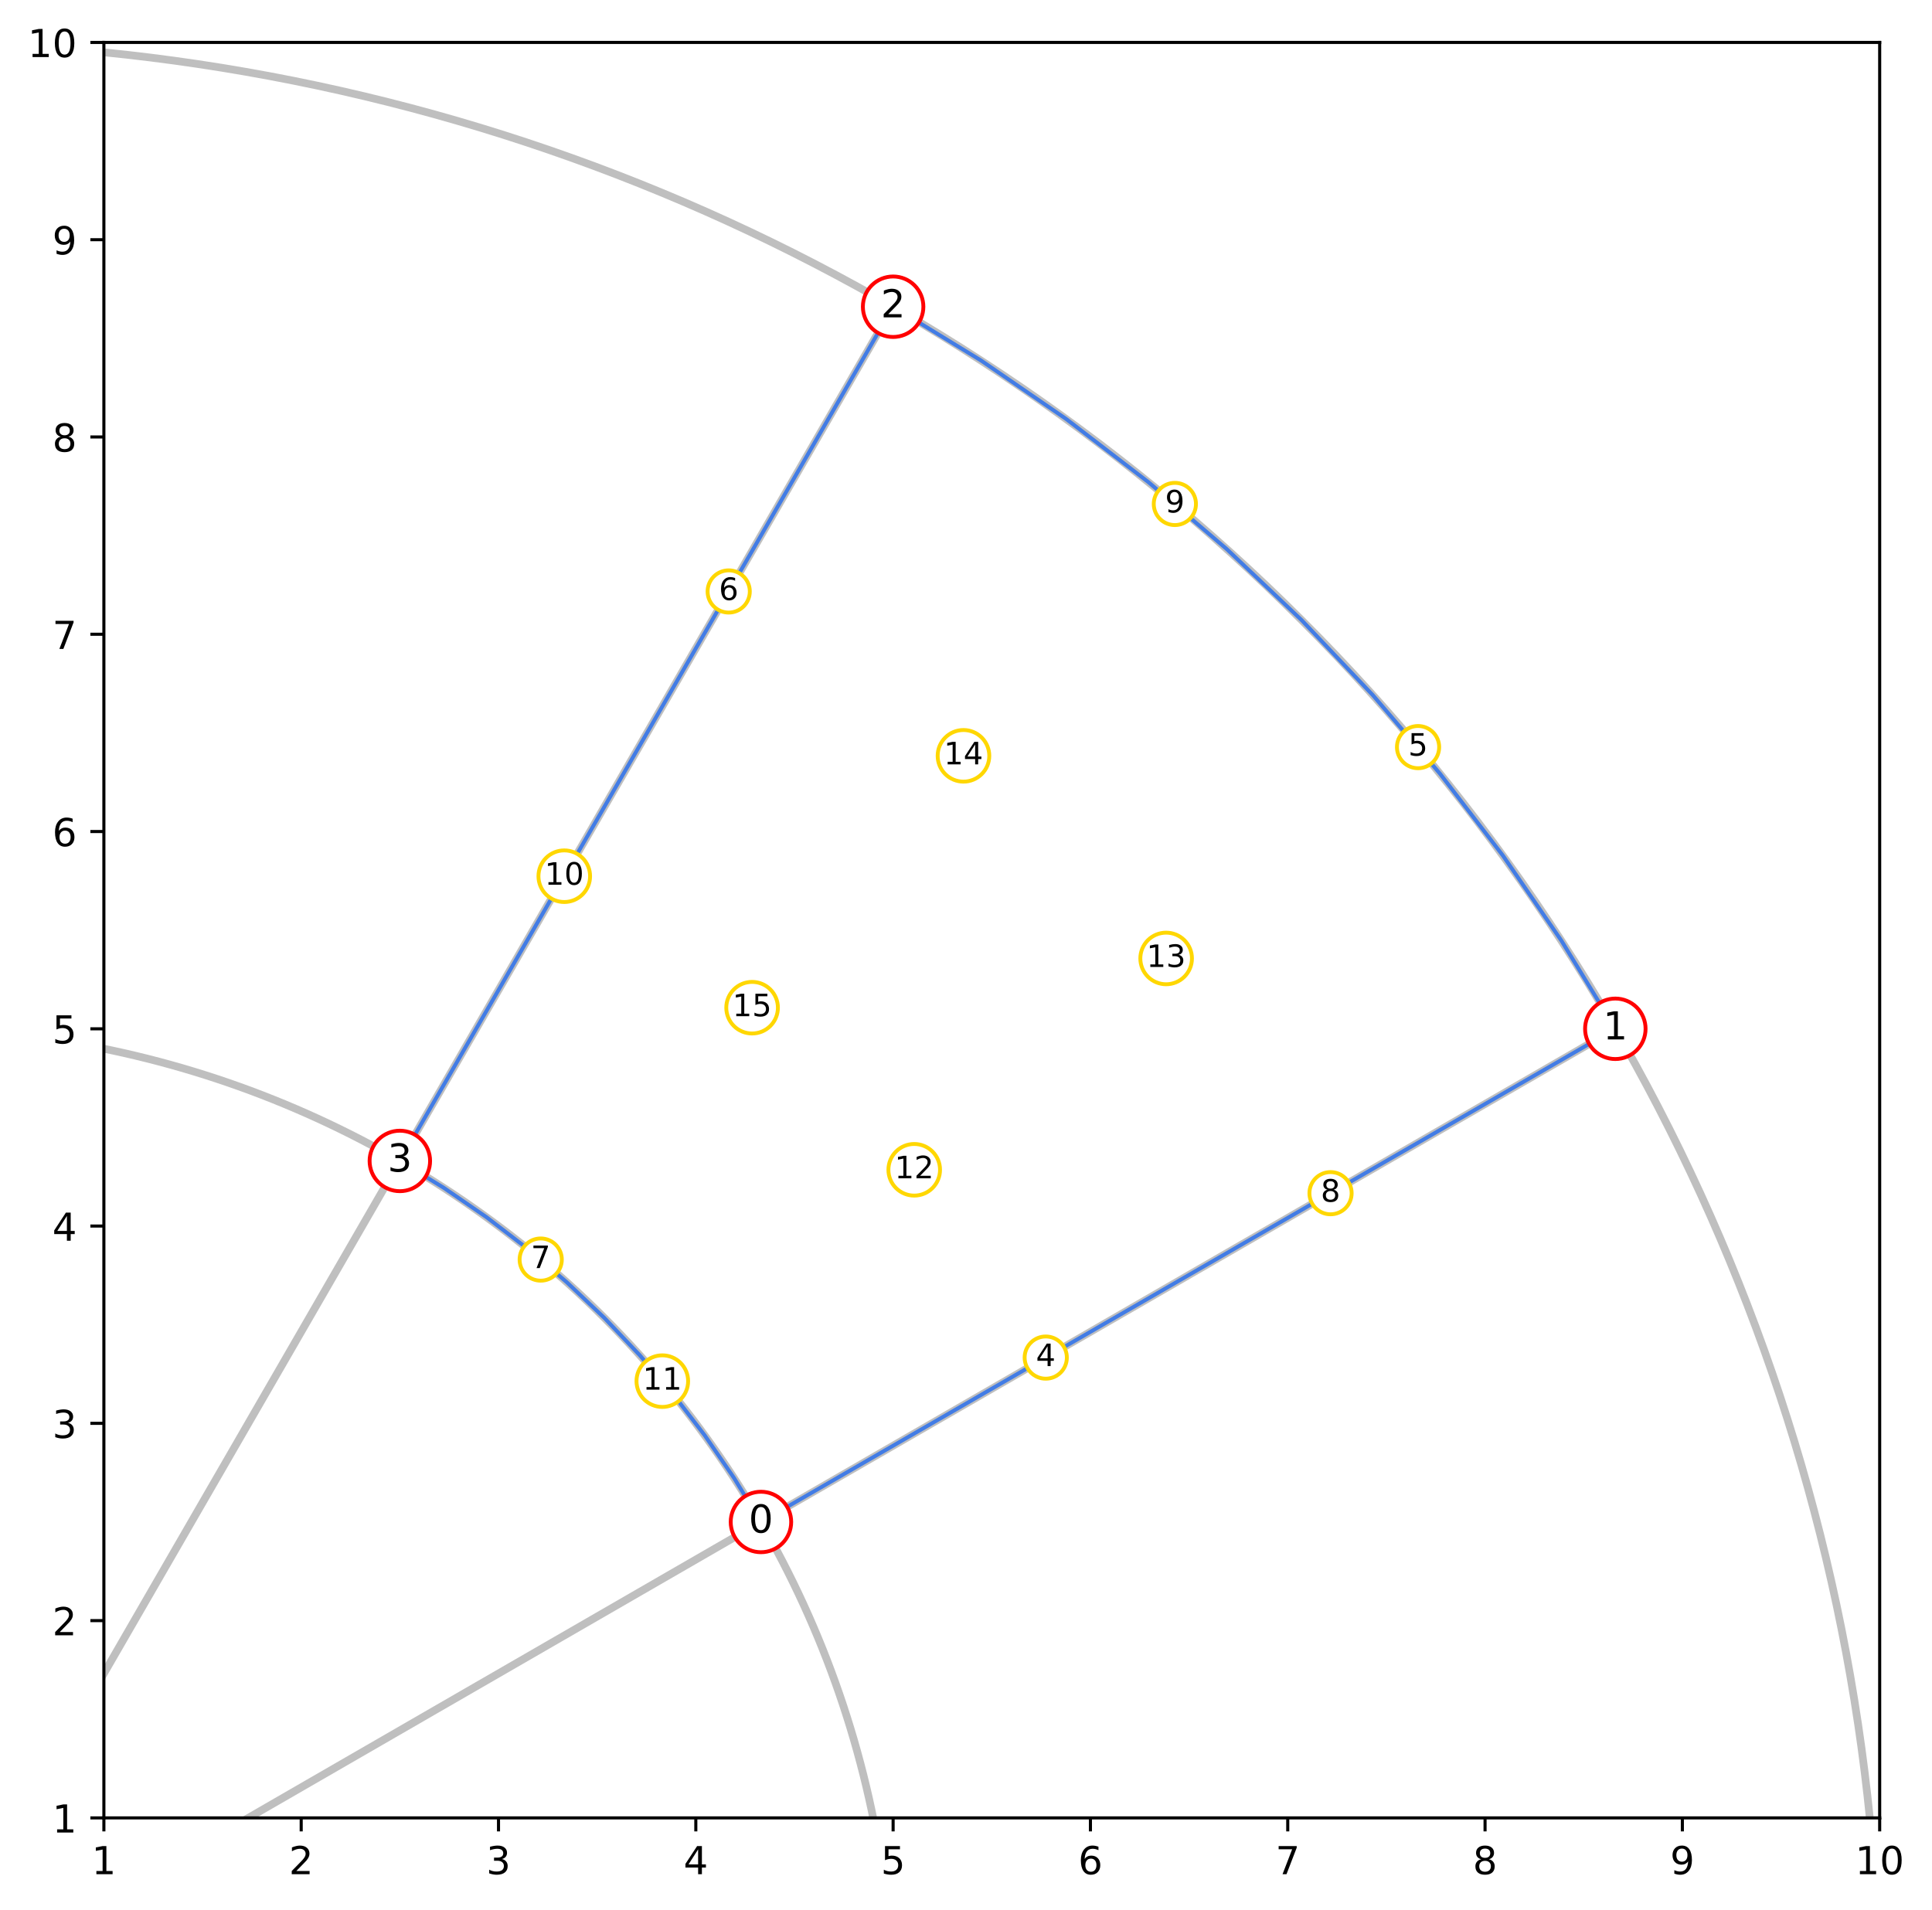
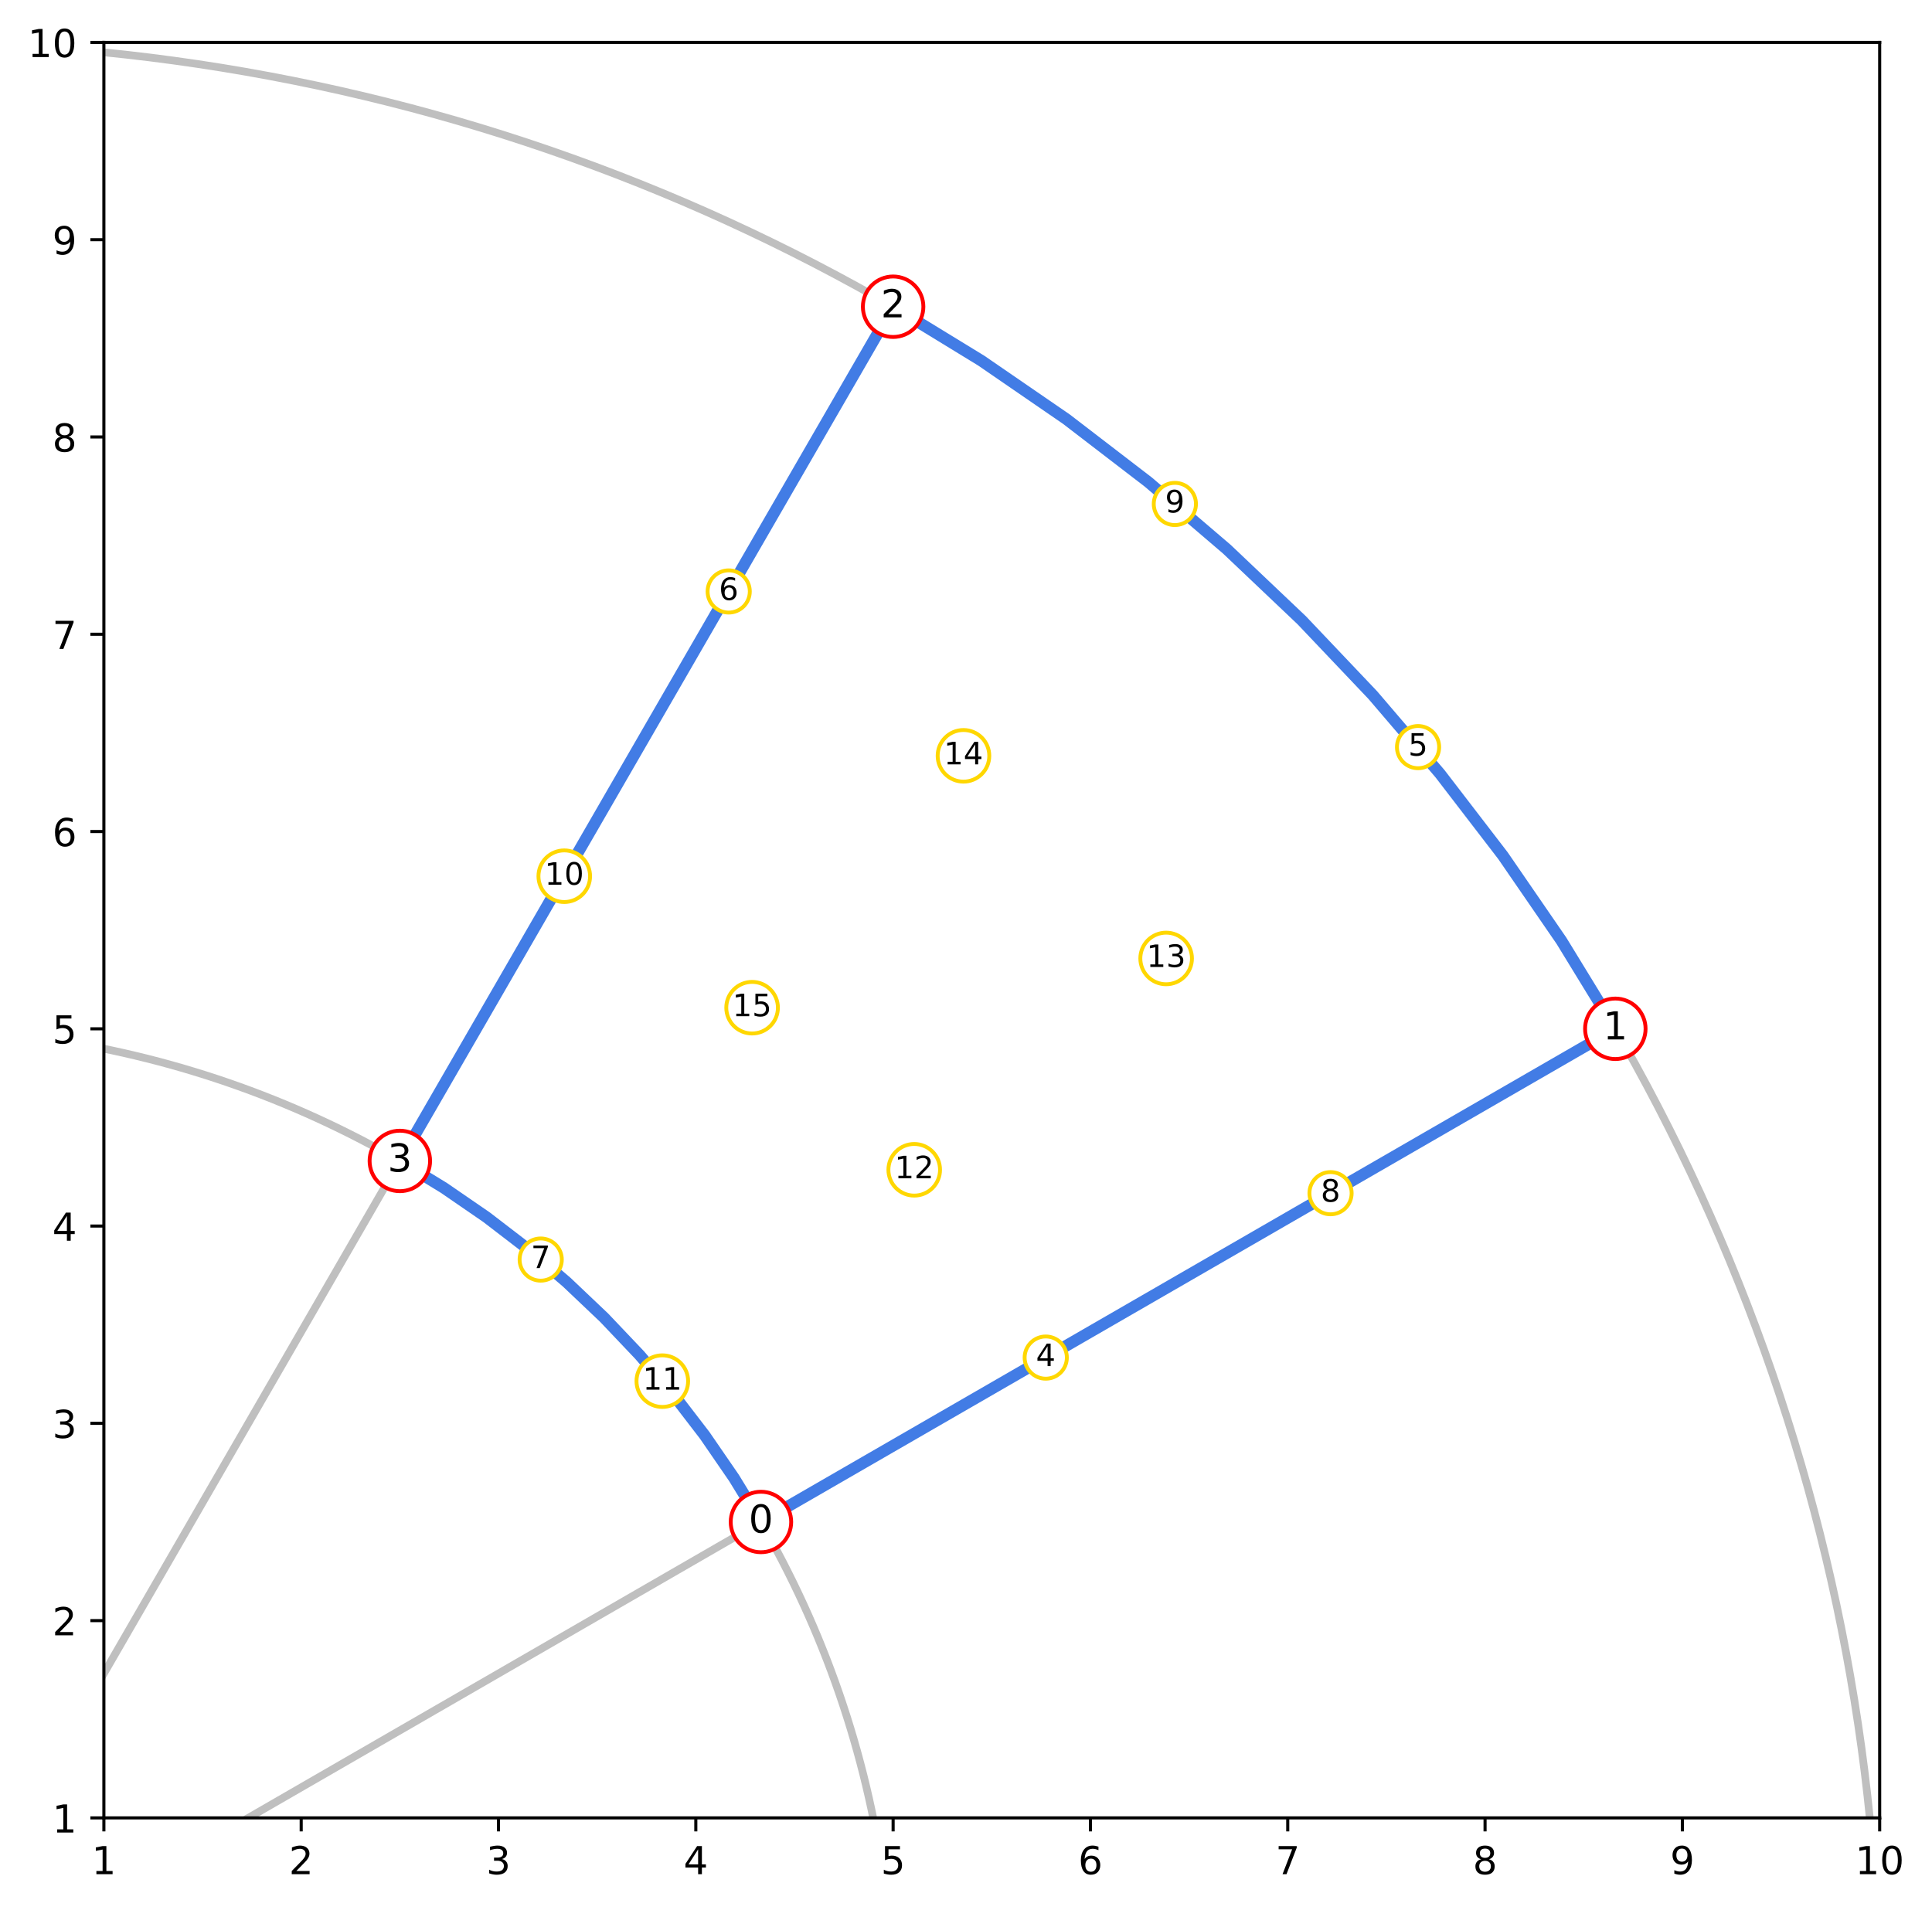
<svg xmlns="http://www.w3.org/2000/svg" xmlns:xlink="http://www.w3.org/1999/xlink" width="500.761pt" height="495.151pt" viewBox="0 0 500.761 495.151" version="1.1">
  <defs>
    <style type="text/css">*{stroke-linejoin: round; stroke-linecap: butt}</style>
  </defs>
  <g id="figure_1">
    <g id="patch_1">
      <path d="M 0 495.151  L 500.761 495.151  L 500.761 0  L 0 0  z " style="fill: #ffffff" />
    </g>
    <g id="axes_1">
      <g id="patch_2">
        <path d="M 26.925 471.273  L 487.199 471.273  L 487.199 10.999  L 26.925 10.999  z " style="fill: #ffffff" />
      </g>
      <g id="patch_3">
-         <path d="M -24.217 778.123  C 43.598 778.123 108.644 751.18 156.596 703.227  C 204.548 655.275 231.491 590.229 231.491 522.415  C 231.491 454.6 204.548 389.554 156.596 341.602  C 108.644 293.65 43.598 266.707 -24.217 266.707  C -92.031 266.707 -157.077 293.65 -205.029 341.602  C -252.981 389.554 -279.924 454.6 -279.924 522.415  C -279.924 590.229 -252.981 655.275 -205.029 703.227  C -157.077 751.18 -92.031 778.123 -24.217 778.123  " clip-path="url(#p4675bdd551)" style="fill: none; stroke: #bfbfbf; stroke-width: 2; stroke-linejoin: miter" />
+         <path d="M -24.217 778.123  C 43.598 778.123 108.644 751.18 156.596 703.227  C 204.548 655.275 231.491 590.229 231.491 522.415  C 231.491 454.6 204.548 389.554 156.596 341.602  C 108.644 293.65 43.598 266.707 -24.217 266.707  C -92.031 266.707 -157.077 293.65 -205.029 341.602  C -252.981 389.554 -279.924 454.6 -279.924 522.415  C -279.924 590.229 -252.981 655.275 -205.029 703.227  C -157.077 751.18 -92.031 778.123 -24.217 778.123  " clip-path="url(#pc603cad622)" style="fill: none; stroke: #bfbfbf; stroke-width: 2; stroke-linejoin: miter" />
      </g>
      <g id="patch_4">
-         <path d="M -24.217 1033.83  C 111.412 1033.83 241.505 979.944 337.409 884.04  C 433.313 788.136 487.199 658.044 487.199 522.415  C 487.199 386.786 433.313 256.694 337.409 160.789  C 241.505 64.885 111.412 10.999 -24.217 10.999  C -159.846 10.999 -289.938 64.885 -385.842 160.789  C -481.746 256.694 -535.632 386.786 -535.632 522.415  C -535.632 658.044 -481.746 788.136 -385.842 884.04  C -289.938 979.944 -159.846 1033.83 -24.217 1033.83  " clip-path="url(#p4675bdd551)" style="fill: none; stroke: #bfbfbf; stroke-width: 2; stroke-linejoin: miter" />
+         <path d="M -24.217 1033.83  C 111.412 1033.83 241.505 979.944 337.409 884.04  C 433.313 788.136 487.199 658.044 487.199 522.415  C 487.199 386.786 433.313 256.694 337.409 160.789  C 241.505 64.885 111.412 10.999 -24.217 10.999  C -159.846 10.999 -289.938 64.885 -385.842 160.789  C -481.746 256.694 -535.632 386.786 -535.632 522.415  C -535.632 658.044 -481.746 788.136 -385.842 884.04  C -289.938 979.944 -159.846 1033.83 -24.217 1033.83  " clip-path="url(#pc603cad622)" style="fill: none; stroke: #bfbfbf; stroke-width: 2; stroke-linejoin: miter" />
      </g>
      <g id="patch_5">
-         <path d="M 21.273 496.151  L 418.682 266.707  " clip-path="url(#p4675bdd551)" style="fill: none; stroke: #bfbfbf; stroke-width: 2; stroke-linejoin: miter" />
+         <path d="M 21.273 496.151  L 418.682 266.707  " clip-path="url(#pc603cad622)" style="fill: none; stroke: #bfbfbf; stroke-width: 2; stroke-linejoin: miter" />
      </g>
      <g id="patch_6">
-         <path d="M -1 482.202  L 231.491 79.516  " clip-path="url(#p4675bdd551)" style="fill: none; stroke: #bfbfbf; stroke-width: 2; stroke-linejoin: miter" />
+         <path d="M -1 482.202  L 231.491 79.516  " clip-path="url(#pc603cad622)" style="fill: none; stroke: #bfbfbf; stroke-width: 2; stroke-linejoin: miter" />
      </g>
      <g id="patch_7">
-         <path d="M 418.682 266.707  L 396.537 279.492  L 374.392 292.278  L 352.247 305.063  L 330.103 317.849  L 307.958 330.634  L 285.813 343.419  L 263.668 356.205  L 241.523 368.99  L 219.378 381.775  L 197.233 394.561  " clip-path="url(#p4675bdd551)" style="fill: none; stroke: #427ce5; stroke-linejoin: miter" />
+         <path d="M 418.682 266.707  L 396.537 279.492  L 374.392 292.278  L 352.247 305.063  L 330.103 317.849  L 307.958 330.634  L 285.813 343.419  L 263.668 356.205  L 241.523 368.99  L 219.378 381.775  L 197.233 394.561  " clip-path="url(#pc603cad622)" style="fill: none; stroke: #427ce5; stroke-width: 3; stroke-linejoin: miter" />
      </g>
      <g id="patch_8">
-         <path d="M 231.491 79.516  L 254.333 93.492  L 276.397 108.659  L 297.631 124.967  L 317.982 142.364  L 337.401 160.797  L 355.834 180.216  L 373.231 200.568  L 389.539 221.801  L 404.707 243.865  L 418.682 266.707  " clip-path="url(#p4675bdd551)" style="fill: none; stroke: #427ce5; stroke-linejoin: miter" />
+         <path d="M 231.491 79.516  L 254.333 93.492  L 276.397 108.659  L 297.631 124.967  L 317.982 142.364  L 337.401 160.797  L 355.834 180.216  L 373.231 200.568  L 389.539 221.801  L 404.707 243.865  L 418.682 266.707  " clip-path="url(#pc603cad622)" style="fill: none; stroke: #427ce5; stroke-width: 3; stroke-linejoin: miter" />
      </g>
      <g id="patch_9">
-         <path d="M 103.637 300.965  L 116.423 278.82  L 129.208 256.675  L 141.993 234.53  L 154.779 212.386  L 167.564 190.241  L 180.35 168.096  L 193.135 145.951  L 205.92 123.806  L 218.706 101.661  L 231.491 79.516  " clip-path="url(#p4675bdd551)" style="fill: none; stroke: #427ce5; stroke-linejoin: miter" />
+         <path d="M 103.637 300.965  L 116.423 278.82  L 129.208 256.675  L 141.993 234.53  L 154.779 212.386  L 167.564 190.241  L 180.35 168.096  L 193.135 145.951  L 205.92 123.806  L 218.706 101.661  L 231.491 79.516  " clip-path="url(#pc603cad622)" style="fill: none; stroke: #427ce5; stroke-width: 3; stroke-linejoin: miter" />
      </g>
      <g id="patch_10">
-         <path d="M 197.233 394.561  L 190.245 383.14  L 182.661 372.108  L 174.507 361.491  L 165.809 351.315  L 156.592 341.606  L 146.883 332.389  L 136.707 323.691  L 126.09 315.537  L 115.058 307.953  L 103.637 300.965  " clip-path="url(#p4675bdd551)" style="fill: none; stroke: #427ce5; stroke-linejoin: miter" />
+         <path d="M 197.233 394.561  L 190.245 383.14  L 182.661 372.108  L 174.507 361.491  L 165.809 351.315  L 156.592 341.606  L 146.883 332.389  L 136.707 323.691  L 126.09 315.537  L 115.058 307.953  L 103.637 300.965  " clip-path="url(#pc603cad622)" style="fill: none; stroke: #427ce5; stroke-width: 3; stroke-linejoin: miter" />
      </g>
      <g id="matplotlib.axis_1">
        <g id="xtick_1">
          <g id="line2d_1">
            <defs>
-               <path id="md976e42bf3" d="M 0 0  L 0 3.5  " style="stroke: #000000; stroke-width: 0.8" />
+               <path id="m7eb7da89d6" d="M 0 0  L 0 3.5  " style="stroke: #000000; stroke-width: 0.8" />
            </defs>
            <g>
-               <use xlink:href="#md976e42bf3" x="26.925" y="471.273" style="stroke: #000000; stroke-width: 0.8" />
+               <use xlink:href="#m7eb7da89d6" x="26.925" y="471.273" style="stroke: #000000; stroke-width: 0.8" />
            </g>
          </g>
          <g id="text_1">
            <g transform="translate(23.74375 485.8716)scale(0.1 -0.1)">
              <defs>
                <path id="DejaVuSans-31" d="M 794 531  L 1825 531  L 1825 4091  L 703 3866  L 703 4441  L 1819 4666  L 2450 4666  L 2450 531  L 3481 531  L 3481 0  L 794 0  L 794 531  z " transform="scale(0.015625)" />
              </defs>
              <use xlink:href="#DejaVuSans-31" />
            </g>
          </g>
        </g>
        <g id="xtick_2">
          <g id="line2d_2">
            <g>
-               <use xlink:href="#md976e42bf3" x="78.067" y="471.273" style="stroke: #000000; stroke-width: 0.8" />
+               <use xlink:href="#m7eb7da89d6" x="78.067" y="471.273" style="stroke: #000000; stroke-width: 0.8" />
            </g>
          </g>
          <g id="text_2">
            <g transform="translate(74.8853 485.8716)scale(0.1 -0.1)">
              <defs>
                <path id="DejaVuSans-32" d="M 1228 531  L 3431 531  L 3431 0  L 469 0  L 469 531  Q 828 903 1448 1529  Q 2069 2156 2228 2338  Q 2531 2678 2651 2914  Q 2772 3150 2772 3378  Q 2772 3750 2511 3984  Q 2250 4219 1831 4219  Q 1534 4219 1204 4116  Q 875 4013 500 3803  L 500 4441  Q 881 4594 1212 4672  Q 1544 4750 1819 4750  Q 2544 4750 2975 4387  Q 3406 4025 3406 3419  Q 3406 3131 3298 2873  Q 3191 2616 2906 2266  Q 2828 2175 2409 1742  Q 1991 1309 1228 531  z " transform="scale(0.015625)" />
              </defs>
              <use xlink:href="#DejaVuSans-32" />
            </g>
          </g>
        </g>
        <g id="xtick_3">
          <g id="line2d_3">
            <g>
-               <use xlink:href="#md976e42bf3" x="129.208" y="471.273" style="stroke: #000000; stroke-width: 0.8" />
+               <use xlink:href="#m7eb7da89d6" x="129.208" y="471.273" style="stroke: #000000; stroke-width: 0.8" />
            </g>
          </g>
          <g id="text_3">
            <g transform="translate(126.0269 485.8716)scale(0.1 -0.1)">
              <defs>
                <path id="DejaVuSans-33" d="M 2597 2516  Q 3050 2419 3304 2112  Q 3559 1806 3559 1356  Q 3559 666 3084 287  Q 2609 -91 1734 -91  Q 1441 -91 1130 -33  Q 819 25 488 141  L 488 750  Q 750 597 1062 519  Q 1375 441 1716 441  Q 2309 441 2620 675  Q 2931 909 2931 1356  Q 2931 1769 2642 2001  Q 2353 2234 1838 2234  L 1294 2234  L 1294 2753  L 1863 2753  Q 2328 2753 2575 2939  Q 2822 3125 2822 3475  Q 2822 3834 2567 4026  Q 2313 4219 1838 4219  Q 1578 4219 1281 4162  Q 984 4106 628 3988  L 628 4550  Q 988 4650 1302 4700  Q 1616 4750 1894 4750  Q 2613 4750 3031 4423  Q 3450 4097 3450 3541  Q 3450 3153 3228 2886  Q 3006 2619 2597 2516  z " transform="scale(0.015625)" />
              </defs>
              <use xlink:href="#DejaVuSans-33" />
            </g>
          </g>
        </g>
        <g id="xtick_4">
          <g id="line2d_4">
            <g>
-               <use xlink:href="#md976e42bf3" x="180.35" y="471.273" style="stroke: #000000; stroke-width: 0.8" />
+               <use xlink:href="#m7eb7da89d6" x="180.35" y="471.273" style="stroke: #000000; stroke-width: 0.8" />
            </g>
          </g>
          <g id="text_4">
            <g transform="translate(177.1684 485.8716)scale(0.1 -0.1)">
              <defs>
                <path id="DejaVuSans-34" d="M 2419 4116  L 825 1625  L 2419 1625  L 2419 4116  z M 2253 4666  L 3047 4666  L 3047 1625  L 3713 1625  L 3713 1100  L 3047 1100  L 3047 0  L 2419 0  L 2419 1100  L 313 1100  L 313 1709  L 2253 4666  z " transform="scale(0.015625)" />
              </defs>
              <use xlink:href="#DejaVuSans-34" />
            </g>
          </g>
        </g>
        <g id="xtick_5">
          <g id="line2d_5">
            <g>
-               <use xlink:href="#md976e42bf3" x="231.491" y="471.273" style="stroke: #000000; stroke-width: 0.8" />
+               <use xlink:href="#m7eb7da89d6" x="231.491" y="471.273" style="stroke: #000000; stroke-width: 0.8" />
            </g>
          </g>
          <g id="text_5">
            <g transform="translate(228.31 485.8716)scale(0.1 -0.1)">
              <defs>
                <path id="DejaVuSans-35" d="M 691 4666  L 3169 4666  L 3169 4134  L 1269 4134  L 1269 2991  Q 1406 3038 1543 3061  Q 1681 3084 1819 3084  Q 2600 3084 3056 2656  Q 3513 2228 3513 1497  Q 3513 744 3044 326  Q 2575 -91 1722 -91  Q 1428 -91 1123 -41  Q 819 9 494 109  L 494 744  Q 775 591 1075 516  Q 1375 441 1709 441  Q 2250 441 2565 725  Q 2881 1009 2881 1497  Q 2881 1984 2565 2268  Q 2250 2553 1709 2553  Q 1456 2553 1204 2497  Q 953 2441 691 2322  L 691 4666  z " transform="scale(0.015625)" />
              </defs>
              <use xlink:href="#DejaVuSans-35" />
            </g>
          </g>
        </g>
        <g id="xtick_6">
          <g id="line2d_6">
            <g>
-               <use xlink:href="#md976e42bf3" x="282.633" y="471.273" style="stroke: #000000; stroke-width: 0.8" />
+               <use xlink:href="#m7eb7da89d6" x="282.633" y="471.273" style="stroke: #000000; stroke-width: 0.8" />
            </g>
          </g>
          <g id="text_6">
            <g transform="translate(279.4515 485.8716)scale(0.1 -0.1)">
              <defs>
                <path id="DejaVuSans-36" d="M 2113 2584  Q 1688 2584 1439 2293  Q 1191 2003 1191 1497  Q 1191 994 1439 701  Q 1688 409 2113 409  Q 2538 409 2786 701  Q 3034 994 3034 1497  Q 3034 2003 2786 2293  Q 2538 2584 2113 2584  z M 3366 4563  L 3366 3988  Q 3128 4100 2886 4159  Q 2644 4219 2406 4219  Q 1781 4219 1451 3797  Q 1122 3375 1075 2522  Q 1259 2794 1537 2939  Q 1816 3084 2150 3084  Q 2853 3084 3261 2657  Q 3669 2231 3669 1497  Q 3669 778 3244 343  Q 2819 -91 2113 -91  Q 1303 -91 875 529  Q 447 1150 447 2328  Q 447 3434 972 4092  Q 1497 4750 2381 4750  Q 2619 4750 2861 4703  Q 3103 4656 3366 4563  z " transform="scale(0.015625)" />
              </defs>
              <use xlink:href="#DejaVuSans-36" />
            </g>
          </g>
        </g>
        <g id="xtick_7">
          <g id="line2d_7">
            <g>
-               <use xlink:href="#md976e42bf3" x="333.774" y="471.273" style="stroke: #000000; stroke-width: 0.8" />
+               <use xlink:href="#m7eb7da89d6" x="333.774" y="471.273" style="stroke: #000000; stroke-width: 0.8" />
            </g>
          </g>
          <g id="text_7">
            <g transform="translate(330.5931 485.8716)scale(0.1 -0.1)">
              <defs>
                <path id="DejaVuSans-37" d="M 525 4666  L 3525 4666  L 3525 4397  L 1831 0  L 1172 0  L 2766 4134  L 525 4134  L 525 4666  z " transform="scale(0.015625)" />
              </defs>
              <use xlink:href="#DejaVuSans-37" />
            </g>
          </g>
        </g>
        <g id="xtick_8">
          <g id="line2d_8">
            <g>
-               <use xlink:href="#md976e42bf3" x="384.916" y="471.273" style="stroke: #000000; stroke-width: 0.8" />
+               <use xlink:href="#m7eb7da89d6" x="384.916" y="471.273" style="stroke: #000000; stroke-width: 0.8" />
            </g>
          </g>
          <g id="text_8">
            <g transform="translate(381.7346 485.8716)scale(0.1 -0.1)">
              <defs>
                <path id="DejaVuSans-38" d="M 2034 2216  Q 1584 2216 1326 1975  Q 1069 1734 1069 1313  Q 1069 891 1326 650  Q 1584 409 2034 409  Q 2484 409 2743 651  Q 3003 894 3003 1313  Q 3003 1734 2745 1975  Q 2488 2216 2034 2216  z M 1403 2484  Q 997 2584 770 2862  Q 544 3141 544 3541  Q 544 4100 942 4425  Q 1341 4750 2034 4750  Q 2731 4750 3128 4425  Q 3525 4100 3525 3541  Q 3525 3141 3298 2862  Q 3072 2584 2669 2484  Q 3125 2378 3379 2068  Q 3634 1759 3634 1313  Q 3634 634 3220 271  Q 2806 -91 2034 -91  Q 1263 -91 848 271  Q 434 634 434 1313  Q 434 1759 690 2068  Q 947 2378 1403 2484  z M 1172 3481  Q 1172 3119 1398 2916  Q 1625 2713 2034 2713  Q 2441 2713 2670 2916  Q 2900 3119 2900 3481  Q 2900 3844 2670 4047  Q 2441 4250 2034 4250  Q 1625 4250 1398 4047  Q 1172 3844 1172 3481  z " transform="scale(0.015625)" />
              </defs>
              <use xlink:href="#DejaVuSans-38" />
            </g>
          </g>
        </g>
        <g id="xtick_9">
          <g id="line2d_9">
            <g>
-               <use xlink:href="#md976e42bf3" x="436.057" y="471.273" style="stroke: #000000; stroke-width: 0.8" />
+               <use xlink:href="#m7eb7da89d6" x="436.057" y="471.273" style="stroke: #000000; stroke-width: 0.8" />
            </g>
          </g>
          <g id="text_9">
            <g transform="translate(432.8762 485.8716)scale(0.1 -0.1)">
              <defs>
                <path id="DejaVuSans-39" d="M 703 97  L 703 672  Q 941 559 1184 500  Q 1428 441 1663 441  Q 2288 441 2617 861  Q 2947 1281 2994 2138  Q 2813 1869 2534 1725  Q 2256 1581 1919 1581  Q 1219 1581 811 2004  Q 403 2428 403 3163  Q 403 3881 828 4315  Q 1253 4750 1959 4750  Q 2769 4750 3195 4129  Q 3622 3509 3622 2328  Q 3622 1225 3098 567  Q 2575 -91 1691 -91  Q 1453 -91 1209 -44  Q 966 3 703 97  z M 1959 2075  Q 2384 2075 2632 2365  Q 2881 2656 2881 3163  Q 2881 3666 2632 3958  Q 2384 4250 1959 4250  Q 1534 4250 1286 3958  Q 1038 3666 1038 3163  Q 1038 2656 1286 2365  Q 1534 2075 1959 2075  z " transform="scale(0.015625)" />
              </defs>
              <use xlink:href="#DejaVuSans-39" />
            </g>
          </g>
        </g>
        <g id="xtick_10">
          <g id="line2d_10">
            <g>
-               <use xlink:href="#md976e42bf3" x="487.199" y="471.273" style="stroke: #000000; stroke-width: 0.8" />
+               <use xlink:href="#m7eb7da89d6" x="487.199" y="471.273" style="stroke: #000000; stroke-width: 0.8" />
            </g>
          </g>
          <g id="text_10">
            <g transform="translate(480.8365 485.8716)scale(0.1 -0.1)">
              <defs>
                <path id="DejaVuSans-30" d="M 2034 4250  Q 1547 4250 1301 3770  Q 1056 3291 1056 2328  Q 1056 1369 1301 889  Q 1547 409 2034 409  Q 2525 409 2770 889  Q 3016 1369 3016 2328  Q 3016 3291 2770 3770  Q 2525 4250 2034 4250  z M 2034 4750  Q 2819 4750 3233 4129  Q 3647 3509 3647 2328  Q 3647 1150 3233 529  Q 2819 -91 2034 -91  Q 1250 -91 836 529  Q 422 1150 422 2328  Q 422 3509 836 4129  Q 1250 4750 2034 4750  z " transform="scale(0.015625)" />
              </defs>
              <use xlink:href="#DejaVuSans-31" />
              <use xlink:href="#DejaVuSans-30" x="63.623" />
            </g>
          </g>
        </g>
      </g>
      <g id="matplotlib.axis_2">
        <g id="ytick_1">
          <g id="line2d_11">
            <defs>
-               <path id="mda39d8830e" d="M 0 0  L -3.5 0  " style="stroke: #000000; stroke-width: 0.8" />
+               <path id="m642d49e87d" d="M 0 0  L -3.5 0  " style="stroke: #000000; stroke-width: 0.8" />
            </defs>
            <g>
-               <use xlink:href="#mda39d8830e" x="26.925" y="471.273" style="stroke: #000000; stroke-width: 0.8" />
+               <use xlink:href="#m642d49e87d" x="26.925" y="471.273" style="stroke: #000000; stroke-width: 0.8" />
            </g>
          </g>
          <g id="text_11">
            <g transform="translate(13.5625 475.0724)scale(0.1 -0.1)">
              <use xlink:href="#DejaVuSans-31" />
            </g>
          </g>
        </g>
        <g id="ytick_2">
          <g id="line2d_12">
            <g>
-               <use xlink:href="#mda39d8830e" x="26.925" y="420.132" style="stroke: #000000; stroke-width: 0.8" />
+               <use xlink:href="#m642d49e87d" x="26.925" y="420.132" style="stroke: #000000; stroke-width: 0.8" />
            </g>
          </g>
          <g id="text_12">
            <g transform="translate(13.5625 423.9309)scale(0.1 -0.1)">
              <use xlink:href="#DejaVuSans-32" />
            </g>
          </g>
        </g>
        <g id="ytick_3">
          <g id="line2d_13">
            <g>
-               <use xlink:href="#mda39d8830e" x="26.925" y="368.99" style="stroke: #000000; stroke-width: 0.8" />
+               <use xlink:href="#m642d49e87d" x="26.925" y="368.99" style="stroke: #000000; stroke-width: 0.8" />
            </g>
          </g>
          <g id="text_13">
            <g transform="translate(13.5625 372.7893)scale(0.1 -0.1)">
              <use xlink:href="#DejaVuSans-33" />
            </g>
          </g>
        </g>
        <g id="ytick_4">
          <g id="line2d_14">
            <g>
-               <use xlink:href="#mda39d8830e" x="26.925" y="317.849" style="stroke: #000000; stroke-width: 0.8" />
+               <use xlink:href="#m642d49e87d" x="26.925" y="317.849" style="stroke: #000000; stroke-width: 0.8" />
            </g>
          </g>
          <g id="text_14">
            <g transform="translate(13.5625 321.6478)scale(0.1 -0.1)">
              <use xlink:href="#DejaVuSans-34" />
            </g>
          </g>
        </g>
        <g id="ytick_5">
          <g id="line2d_15">
            <g>
-               <use xlink:href="#mda39d8830e" x="26.925" y="266.707" style="stroke: #000000; stroke-width: 0.8" />
+               <use xlink:href="#m642d49e87d" x="26.925" y="266.707" style="stroke: #000000; stroke-width: 0.8" />
            </g>
          </g>
          <g id="text_15">
            <g transform="translate(13.5625 270.5062)scale(0.1 -0.1)">
              <use xlink:href="#DejaVuSans-35" />
            </g>
          </g>
        </g>
        <g id="ytick_6">
          <g id="line2d_16">
            <g>
-               <use xlink:href="#mda39d8830e" x="26.925" y="215.565" style="stroke: #000000; stroke-width: 0.8" />
+               <use xlink:href="#m642d49e87d" x="26.925" y="215.565" style="stroke: #000000; stroke-width: 0.8" />
            </g>
          </g>
          <g id="text_16">
            <g transform="translate(13.5625 219.3646)scale(0.1 -0.1)">
              <use xlink:href="#DejaVuSans-36" />
            </g>
          </g>
        </g>
        <g id="ytick_7">
          <g id="line2d_17">
            <g>
-               <use xlink:href="#mda39d8830e" x="26.925" y="164.424" style="stroke: #000000; stroke-width: 0.8" />
+               <use xlink:href="#m642d49e87d" x="26.925" y="164.424" style="stroke: #000000; stroke-width: 0.8" />
            </g>
          </g>
          <g id="text_17">
            <g transform="translate(13.5625 168.2231)scale(0.1 -0.1)">
              <use xlink:href="#DejaVuSans-37" />
            </g>
          </g>
        </g>
        <g id="ytick_8">
          <g id="line2d_18">
            <g>
-               <use xlink:href="#mda39d8830e" x="26.925" y="113.282" style="stroke: #000000; stroke-width: 0.8" />
+               <use xlink:href="#m642d49e87d" x="26.925" y="113.282" style="stroke: #000000; stroke-width: 0.8" />
            </g>
          </g>
          <g id="text_18">
            <g transform="translate(13.5625 117.0815)scale(0.1 -0.1)">
              <use xlink:href="#DejaVuSans-38" />
            </g>
          </g>
        </g>
        <g id="ytick_9">
          <g id="line2d_19">
            <g>
-               <use xlink:href="#mda39d8830e" x="26.925" y="62.141" style="stroke: #000000; stroke-width: 0.8" />
+               <use xlink:href="#m642d49e87d" x="26.925" y="62.141" style="stroke: #000000; stroke-width: 0.8" />
            </g>
          </g>
          <g id="text_19">
            <g transform="translate(13.5625 65.93999)scale(0.1 -0.1)">
              <use xlink:href="#DejaVuSans-39" />
            </g>
          </g>
        </g>
        <g id="ytick_10">
          <g id="line2d_20">
            <g>
-               <use xlink:href="#mda39d8830e" x="26.925" y="10.999" style="stroke: #000000; stroke-width: 0.8" />
+               <use xlink:href="#m642d49e87d" x="26.925" y="10.999" style="stroke: #000000; stroke-width: 0.8" />
            </g>
          </g>
          <g id="text_20">
            <g transform="translate(7.2 14.79844)scale(0.1 -0.1)">
              <use xlink:href="#DejaVuSans-31" />
              <use xlink:href="#DejaVuSans-30" x="63.623" />
            </g>
          </g>
        </g>
      </g>
      <g id="patch_11">
        <path d="M 26.925 471.273  L 26.925 10.999  " style="fill: none; stroke: #000000; stroke-width: 0.8; stroke-linejoin: miter; stroke-linecap: square" />
      </g>
      <g id="patch_12">
        <path d="M 487.199 471.273  L 487.199 10.999  " style="fill: none; stroke: #000000; stroke-width: 0.8; stroke-linejoin: miter; stroke-linecap: square" />
      </g>
      <g id="patch_13">
        <path d="M 26.925 471.273  L 487.199 471.273  " style="fill: none; stroke: #000000; stroke-width: 0.8; stroke-linejoin: miter; stroke-linecap: square" />
      </g>
      <g id="patch_14">
        <path d="M 26.925 10.999  L 487.199 10.999  " style="fill: none; stroke: #000000; stroke-width: 0.8; stroke-linejoin: miter; stroke-linecap: square" />
      </g>
      <g id="text_21">
        <g id="patch_15">
          <path d="M 197.233 402.4  C 199.312 402.4 201.306 401.574 202.776 400.104  C 204.246 398.634 205.072 396.64 205.072 394.561  C 205.072 392.482 204.246 390.488 202.776 389.018  C 201.306 387.548 199.312 386.722 197.233 386.722  C 195.154 386.722 193.16 387.548 191.69 389.018  C 190.22 390.488 189.394 392.482 189.394 394.561  C 189.394 396.64 190.22 398.634 191.69 400.104  C 193.16 401.574 195.154 402.4 197.233 402.4  z " style="fill: #ffffff; stroke: #ff0000; stroke-linejoin: miter" />
        </g>
        <g transform="translate(194.0516 397.3202)scale(0.1 -0.1)">
          <use xlink:href="#DejaVuSans-30" />
        </g>
      </g>
      <g id="text_22">
        <g id="patch_16">
          <path d="M 418.682 274.546  C 420.761 274.546 422.755 273.72 424.225 272.25  C 425.695 270.78 426.521 268.786 426.521 266.707  C 426.521 264.628 425.695 262.634 424.225 261.164  C 422.755 259.694 420.761 258.868 418.682 258.868  C 416.603 258.868 414.609 259.694 413.139 261.164  C 411.669 262.634 410.843 264.628 410.843 266.707  C 410.843 268.786 411.669 270.78 413.139 272.25  C 414.609 273.72 416.603 274.546 418.682 274.546  z " style="fill: #ffffff; stroke: #ff0000; stroke-linejoin: miter" />
        </g>
        <g transform="translate(415.501 269.4664)scale(0.1 -0.1)">
          <use xlink:href="#DejaVuSans-31" />
        </g>
      </g>
      <g id="text_23">
        <g id="patch_17">
          <path d="M 231.491 87.355  C 233.57 87.355 235.564 86.529 237.034 85.059  C 238.504 83.589 239.33 81.595 239.33 79.516  C 239.33 77.437 238.504 75.443 237.034 73.973  C 235.564 72.503 233.57 71.677 231.491 71.677  C 229.412 71.677 227.418 72.503 225.948 73.973  C 224.478 75.443 223.652 77.437 223.652 79.516  C 223.652 81.595 224.478 83.589 225.948 85.059  C 227.418 86.529 229.412 87.355 231.491 87.355  z " style="fill: #ffffff; stroke: #ff0000; stroke-linejoin: miter" />
        </g>
        <g transform="translate(228.31 82.27528)scale(0.1 -0.1)">
          <use xlink:href="#DejaVuSans-32" />
        </g>
      </g>
      <g id="text_24">
        <g id="patch_18">
          <path d="M 103.637 308.804  C 105.716 308.804 107.71 307.978 109.18 306.508  C 110.65 305.038 111.476 303.044 111.476 300.965  C 111.476 298.886 110.65 296.892 109.18 295.422  C 107.71 293.952 105.716 293.126 103.637 293.126  C 101.558 293.126 99.564 293.952 98.094 295.422  C 96.624 296.892 95.798 298.886 95.798 300.965  C 95.798 303.044 96.624 305.038 98.094 306.508  C 99.564 307.978 101.558 308.804 103.637 308.804  z " style="fill: #ffffff; stroke: #ff0000; stroke-linejoin: miter" />
        </g>
        <g transform="translate(100.4561 303.7247)scale(0.1 -0.1)">
          <use xlink:href="#DejaVuSans-33" />
        </g>
      </g>
      <g id="text_25">
        <g id="patch_19">
          <path d="M 271.049 357.414  C 272.5 357.414 273.892 356.838 274.918 355.812  C 275.944 354.786 276.521 353.394 276.521 351.943  C 276.521 350.492 275.944 349.1 274.918 348.074  C 273.892 347.048 272.5 346.472 271.049 346.472  C 269.598 346.472 268.207 347.048 267.181 348.074  C 266.155 349.1 265.578 350.492 265.578 351.943  C 265.578 353.394 266.155 354.786 267.181 355.812  C 268.207 356.838 269.598 357.414 271.049 357.414  z " style="fill: #ffffff; stroke: #ffd700; stroke-linejoin: miter" />
        </g>
        <g transform="translate(268.5043 354.1504)scale(0.08 -0.08)">
          <use xlink:href="#DejaVuSans-34" />
        </g>
      </g>
      <g id="text_26">
        <g id="patch_20">
          <path d="M 367.55 199.154  C 369.001 199.154 370.393 198.578 371.419 197.552  C 372.445 196.526 373.022 195.134 373.022 193.683  C 373.022 192.232 372.445 190.84 371.419 189.814  C 370.393 188.788 369.001 188.212 367.55 188.212  C 366.099 188.212 364.708 188.788 363.682 189.814  C 362.656 190.84 362.079 192.232 362.079 193.683  C 362.079 195.134 362.656 196.526 363.682 197.552  C 364.708 198.578 366.099 199.154 367.55 199.154  z " style="fill: #ffffff; stroke: #ffd700; stroke-linejoin: miter" />
        </g>
        <g transform="translate(365.0055 195.8907)scale(0.08 -0.08)">
          <use xlink:href="#DejaVuSans-35" />
        </g>
      </g>
      <g id="text_27">
        <g id="patch_21">
          <path d="M 188.873 158.804  C 190.324 158.804 191.716 158.227 192.742 157.201  C 193.768 156.175 194.345 154.783 194.345 153.332  C 194.345 151.881 193.768 150.49 192.742 149.464  C 191.716 148.438 190.324 147.861 188.873 147.861  C 187.422 147.861 186.03 148.438 185.004 149.464  C 183.978 150.49 183.402 151.881 183.402 153.332  C 183.402 154.783 183.978 156.175 185.004 157.201  C 186.03 158.227 187.422 158.804 188.873 158.804  z " style="fill: #ffffff; stroke: #ffd700; stroke-linejoin: miter" />
        </g>
        <g transform="translate(186.3282 155.5399)scale(0.08 -0.08)">
          <use xlink:href="#DejaVuSans-36" />
        </g>
      </g>
      <g id="text_28">
        <g id="patch_22">
          <path d="M 140.149 332.002  C 141.6 332.002 142.992 331.426 144.018 330.4  C 145.044 329.374 145.62 327.982 145.62 326.531  C 145.62 325.08 145.044 323.688 144.018 322.662  C 142.992 321.636 141.6 321.06 140.149 321.06  C 138.698 321.06 137.306 321.636 136.28 322.662  C 135.254 323.688 134.678 325.08 134.678 326.531  C 134.678 327.982 135.254 329.374 136.28 330.4  C 137.306 331.426 138.698 332.002 140.149 332.002  z " style="fill: #ffffff; stroke: #ffd700; stroke-linejoin: miter" />
        </g>
        <g transform="translate(137.6042 328.7387)scale(0.08 -0.08)">
          <use xlink:href="#DejaVuSans-37" />
        </g>
      </g>
      <g id="text_29">
        <g id="patch_23">
          <path d="M 344.866 314.796  C 346.317 314.796 347.709 314.22 348.735 313.194  C 349.761 312.168 350.337 310.776 350.337 309.325  C 350.337 307.874 349.761 306.482 348.735 305.456  C 347.709 304.43 346.317 303.854 344.866 303.854  C 343.415 303.854 342.023 304.43 340.997 305.456  C 339.971 306.482 339.395 307.874 339.395 309.325  C 339.395 310.776 339.971 312.168 340.997 313.194  C 342.023 314.22 343.415 314.796 344.866 314.796  z " style="fill: #ffffff; stroke: #ffd700; stroke-linejoin: miter" />
        </g>
        <g transform="translate(342.3208 311.5324)scale(0.08 -0.08)">
          <use xlink:href="#DejaVuSans-38" />
        </g>
      </g>
      <g id="text_30">
        <g id="patch_24">
          <path d="M 304.515 136.119  C 305.966 136.119 307.358 135.542 308.384 134.516  C 309.41 133.49 309.986 132.099 309.986 130.648  C 309.986 129.197 309.41 127.805 308.384 126.779  C 307.358 125.753 305.966 125.176 304.515 125.176  C 303.064 125.176 301.672 125.753 300.646 126.779  C 299.62 127.805 299.044 129.197 299.044 130.648  C 299.044 132.099 299.62 133.49 300.646 134.516  C 301.672 135.542 303.064 136.119 304.515 136.119  z " style="fill: #ffffff; stroke: #ffd700; stroke-linejoin: miter" />
        </g>
        <g transform="translate(301.97 132.8552)scale(0.08 -0.08)">
          <use xlink:href="#DejaVuSans-39" />
        </g>
      </g>
      <g id="text_31">
        <g id="patch_25">
          <path d="M 146.255 233.839  C 148.029 233.839 149.731 233.134 150.986 231.879  C 152.24 230.625 152.945 228.923 152.945 227.149  C 152.945 225.375 152.24 223.673 150.986 222.418  C 149.731 221.164 148.029 220.459 146.255 220.459  C 144.481 220.459 142.779 221.164 141.525 222.418  C 140.27 223.673 139.565 225.375 139.565 227.149  C 139.565 228.923 140.27 230.625 141.525 231.879  C 142.779 233.134 144.481 233.839 146.255 233.839  z " style="fill: #ffffff; stroke: #ffd700; stroke-linejoin: miter" />
        </g>
        <g transform="translate(141.1653 229.3564)scale(0.08 -0.08)">
          <use xlink:href="#DejaVuSans-31" />
          <use xlink:href="#DejaVuSans-30" x="63.623" />
        </g>
      </g>
      <g id="text_32">
        <g id="patch_26">
          <path d="M 171.667 364.739  C 173.441 364.739 175.143 364.034 176.398 362.78  C 177.652 361.525 178.357 359.823 178.357 358.049  C 178.357 356.275 177.652 354.573 176.398 353.318  C 175.143 352.064 173.441 351.359 171.667 351.359  C 169.893 351.359 168.191 352.064 166.936 353.318  C 165.682 354.573 164.977 356.275 164.977 358.049  C 164.977 359.823 165.682 361.525 166.936 362.78  C 168.191 364.034 169.893 364.739 171.667 364.739  z " style="fill: #ffffff; stroke: #ffd700; stroke-linejoin: miter" />
        </g>
        <g transform="translate(166.577 360.2565)scale(0.08 -0.08)">
          <use xlink:href="#DejaVuSans-31" />
          <use xlink:href="#DejaVuSans-31" x="63.623" />
        </g>
      </g>
      <g id="text_33">
        <g id="patch_27">
          <path d="M 236.961 309.95  C 238.736 309.95 240.437 309.245 241.692 307.991  C 242.947 306.736 243.651 305.035 243.651 303.26  C 243.651 301.486 242.947 299.784 241.692 298.53  C 240.437 297.275 238.736 296.57 236.961 296.57  C 235.187 296.57 233.485 297.275 232.231 298.53  C 230.976 299.784 230.271 301.486 230.271 303.26  C 230.271 305.035 230.976 306.736 232.231 307.991  C 233.485 309.245 235.187 309.95 236.961 309.95  z " style="fill: #ffffff; stroke: #ffd700; stroke-linejoin: miter" />
        </g>
        <g transform="translate(231.8715 305.4679)scale(0.08 -0.08)">
          <use xlink:href="#DejaVuSans-31" />
          <use xlink:href="#DejaVuSans-32" x="63.623" />
        </g>
      </g>
      <g id="text_34">
        <g id="patch_28">
          <path d="M 302.256 255.162  C 304.03 255.162 305.732 254.457 306.987 253.202  C 308.241 251.948 308.946 250.246 308.946 248.472  C 308.946 246.698 308.241 244.996 306.987 243.741  C 305.732 242.487 304.03 241.782 302.256 241.782  C 300.482 241.782 298.78 242.487 297.525 243.741  C 296.271 244.996 295.566 246.698 295.566 248.472  C 295.566 250.246 296.271 251.948 297.525 253.202  C 298.78 254.457 300.482 255.162 302.256 255.162  z " style="fill: #ffffff; stroke: #ffd700; stroke-linejoin: miter" />
        </g>
        <g transform="translate(297.166 250.6793)scale(0.08 -0.08)">
          <use xlink:href="#DejaVuSans-31" />
          <use xlink:href="#DejaVuSans-33" x="63.623" />
        </g>
      </g>
      <g id="text_35">
        <g id="patch_29">
          <path d="M 249.726 202.632  C 251.501 202.632 253.202 201.927 254.457 200.673  C 255.712 199.418 256.416 197.716 256.416 195.942  C 256.416 194.168 255.712 192.466 254.457 191.212  C 253.202 189.957 251.501 189.252 249.726 189.252  C 247.952 189.252 246.25 189.957 244.996 191.212  C 243.741 192.466 243.036 194.168 243.036 195.942  C 243.036 197.716 243.741 199.418 244.996 200.673  C 246.25 201.927 247.952 202.632 249.726 202.632  z " style="fill: #ffffff; stroke: #ffd700; stroke-linejoin: miter" />
        </g>
        <g transform="translate(244.6364 198.1497)scale(0.08 -0.08)">
          <use xlink:href="#DejaVuSans-31" />
          <use xlink:href="#DejaVuSans-34" x="63.623" />
        </g>
      </g>
      <g id="text_36">
        <g id="patch_30">
          <path d="M 194.938 267.927  C 196.712 267.927 198.414 267.222 199.668 265.967  C 200.923 264.713 201.628 263.011 201.628 261.237  C 201.628 259.463 200.923 257.761 199.668 256.506  C 198.414 255.252 196.712 254.547 194.938 254.547  C 193.164 254.547 191.462 255.252 190.207 256.506  C 188.953 257.761 188.248 259.463 188.248 261.237  C 188.248 263.011 188.953 264.713 190.207 265.967  C 191.462 267.222 193.164 267.927 194.938 267.927  z " style="fill: #ffffff; stroke: #ffd700; stroke-linejoin: miter" />
        </g>
        <g transform="translate(189.8478 263.4442)scale(0.08 -0.08)">
          <use xlink:href="#DejaVuSans-31" />
          <use xlink:href="#DejaVuSans-35" x="63.623" />
        </g>
      </g>
    </g>
  </g>
  <defs>
-     <clipPath id="p4675bdd551">
+     <clipPath id="pc603cad622">
      <rect x="26.925" y="10.999" width="460.274" height="460.274" />
    </clipPath>
  </defs>
</svg>
